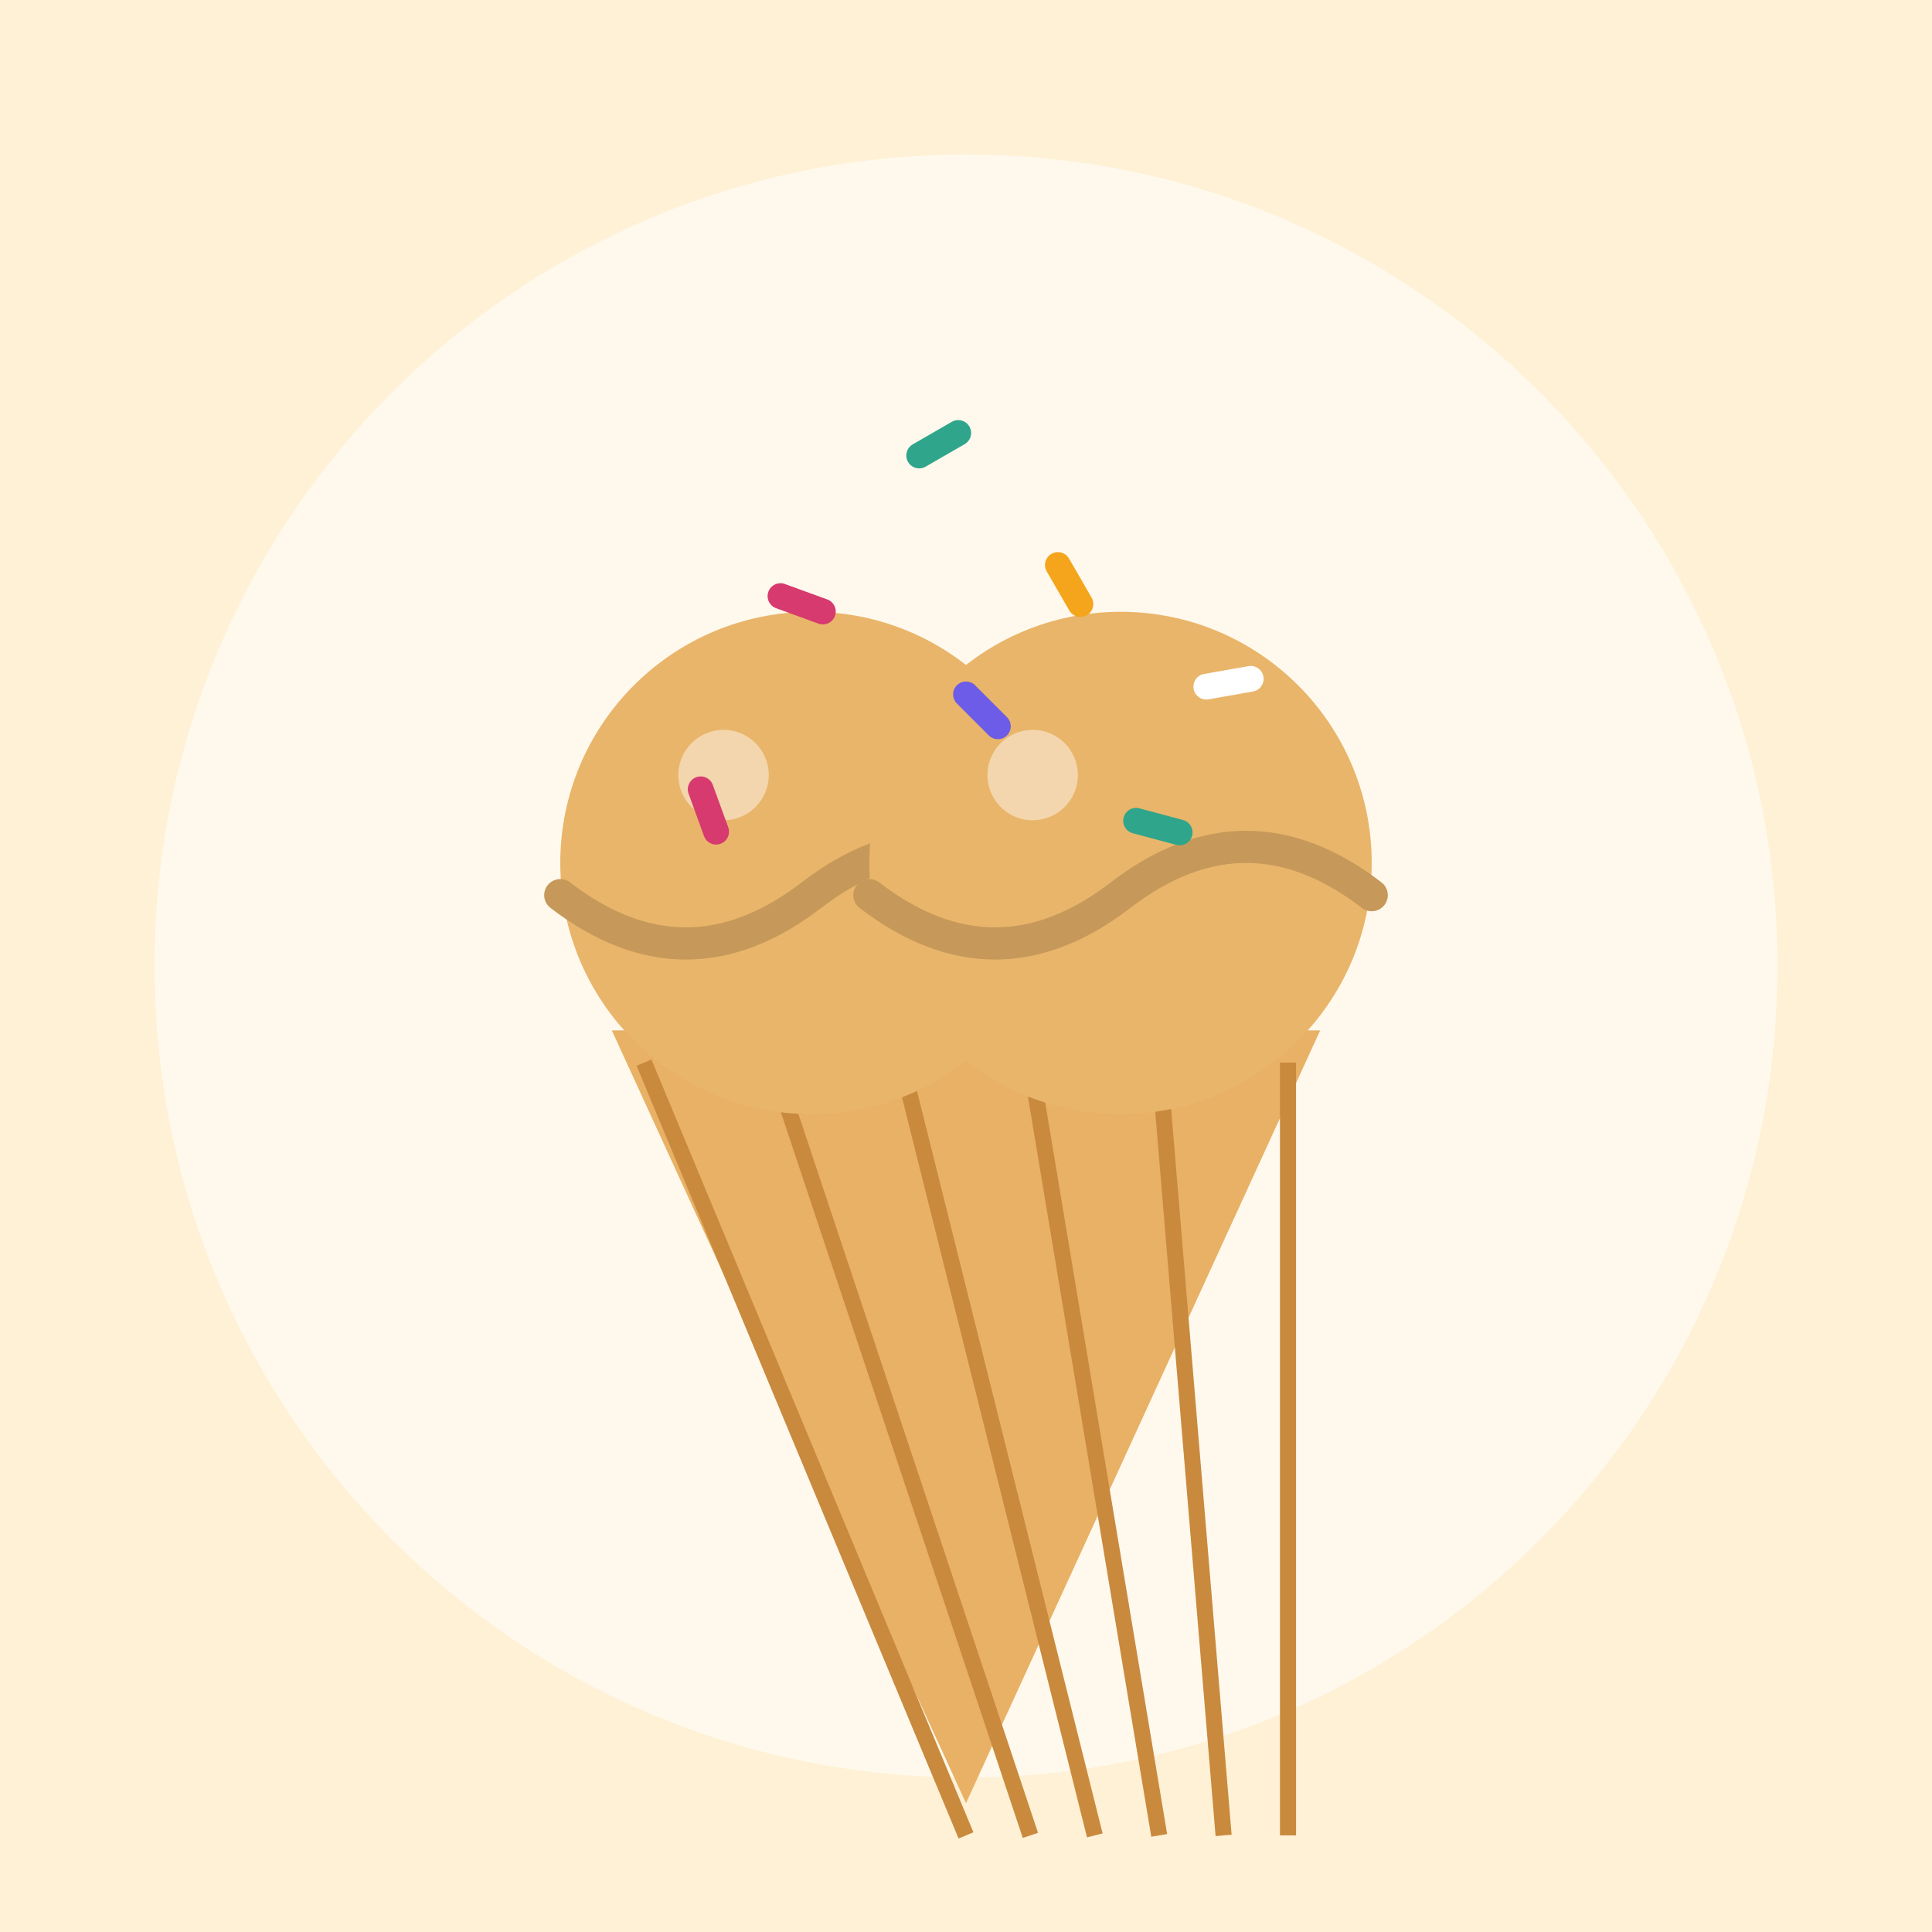
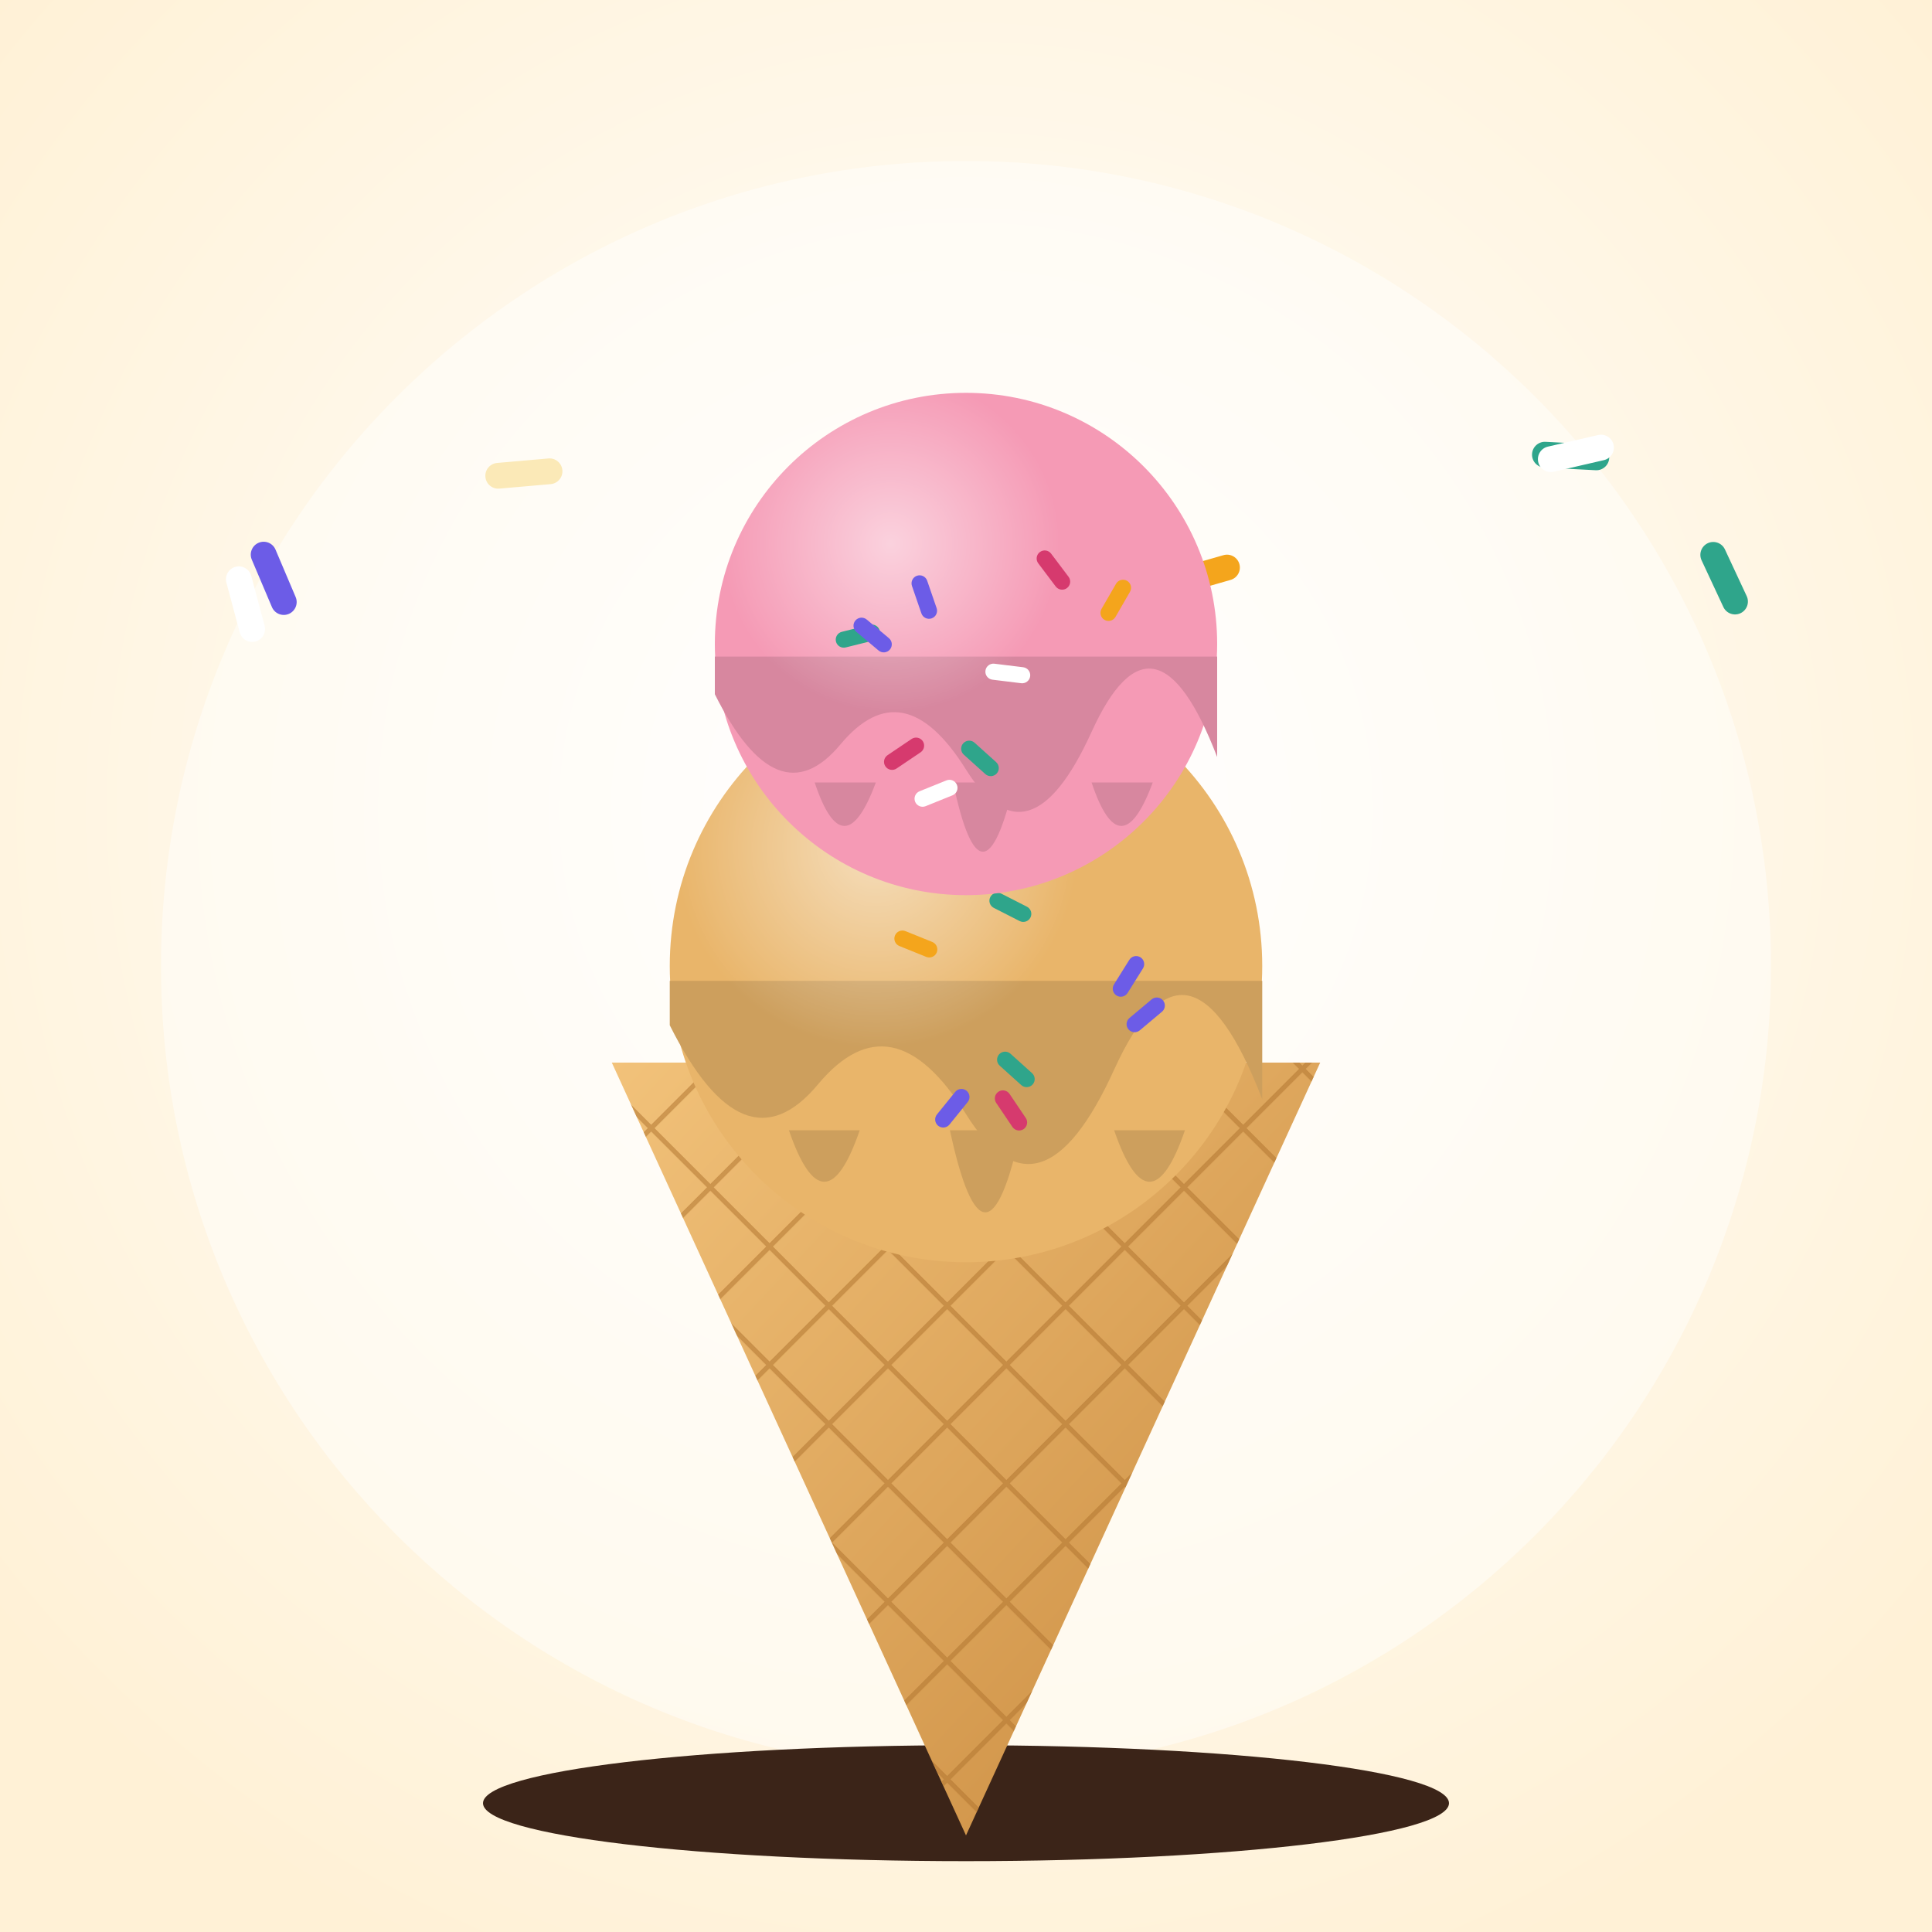
<svg xmlns="http://www.w3.org/2000/svg" viewBox="0 0 600 600" width="600" height="600">
-   <rect width="600" height="600" fill="#fff1d6" />
-   <circle cx="300.0" cy="300.0" r="252.0" fill="#ffffff" opacity="0.55" />
-   <path d="M190 320 L300 560 L410 320z" fill="#e8b166" />
-   <path d="M200 330 l100 240" stroke="#c98a3e" stroke-width="5" />
-   <path d="M240 330 l80 240" stroke="#c98a3e" stroke-width="5" />
-   <path d="M280 330 l60 240" stroke="#c98a3e" stroke-width="5" />
-   <path d="M320 330 l40 240" stroke="#c98a3e" stroke-width="5" />
-   <path d="M360 330 l20 240" stroke="#c98a3e" stroke-width="5" />
-   <path d="M400 330 l0 240" stroke="#c98a3e" stroke-width="5" />
-   <circle cx="252" cy="268" r="78" fill="#e9b56a" />
-   <path d="M174 278 q39.0 30 78 0 t78 0" fill="none" stroke="#c6995a" stroke-width="10" stroke-linecap="round" />
-   <circle cx="224.7" cy="240.7" r="14.04" fill="#ffffff" opacity="0.45" />
-   <circle cx="348" cy="268" r="78" fill="#e9b56a" />
-   <path d="M270 278 q39.0 30 78 0 t78 0" fill="none" stroke="#c6995a" stroke-width="10" stroke-linecap="round" />
-   <circle cx="320.7" cy="240.7" r="14.04" fill="#ffffff" opacity="0.45" />
-   <rect x="240" y="180" width="22" height="8" rx="4" fill="#d63a6e" transform="rotate(20 240 180)" />
-   <rect x="280" y="140" width="22" height="8" rx="4" fill="#2fa58b" transform="rotate(-30 280 140)" />
-   <rect x="330" y="170" width="22" height="8" rx="4" fill="#f4a51c" transform="rotate(60 330 170)" />
-   <rect x="370" y="210" width="22" height="8" rx="4" fill="#ffffff" transform="rotate(-10 370 210)" />
-   <rect x="300" y="210" width="22" height="8" rx="4" fill="#6c5ce7" transform="rotate(45 300 210)" />
-   <rect x="220" y="240" width="22" height="8" rx="4" fill="#d63a6e" transform="rotate(70 220 240)" />
-   <rect x="350" y="250" width="22" height="8" rx="4" fill="#2fa58b" transform="rotate(15 350 250)" />
+   <style>
+ .float{animation:float 4s ease-in-out infinite;transform-box:fill-box;transform-origin:center}
+ .shadow{animation:shadow 4s ease-in-out infinite;transform-box:fill-box;transform-origin:center}
+ .twinkle{animation:twinkle 2.6s ease-in-out infinite}
+ .fall{animation:fall 7s linear infinite}
+ .drip{animation:drip 3.2s ease-in-out infinite;transform-box:fill-box;transform-origin:top}
+ .glow{animation:glow 5s ease-in-out infinite}
+ @keyframes float{0%,100%{transform:translateY(0) rotate(0)}50%{transform:translateY(-14px) rotate(-1.5deg)}}
+ @keyframes shadow{0%,100%{transform:scale(1);opacity:.28}50%{transform:scale(.86);opacity:.18}}
+ @keyframes twinkle{0%,100%{opacity:.25}50%{opacity:1}}
+ @keyframes fall{0%{transform:translateY(-80px)}100%{transform:translateY(820px)}}
+ @keyframes drip{0%,100%{transform:scaleY(1)}50%{transform:scaleY(1.25)}}
+ @keyframes glow{0%,100%{opacity:.35}50%{opacity:.6}}
+ @media (prefers-reduced-motion:reduce){*{animation:none!important}}
+ </style>
+   <defs>
+     <radialGradient id="bg13" cx="50%" cy="42%" r="65%">
+       <stop offset="0" stop-color="#ffffff" />
+       <stop offset="1" stop-color="#fff1d6" />
+     </radialGradient>
+     <radialGradient id="sh13" cx="35%" cy="30%" r="75%">
+       <stop offset="0" stop-color="#ffffff" stop-opacity=".55" />
+       <stop offset=".45" stop-color="#ffffff" stop-opacity="0" />
+     </radialGradient>
+     <linearGradient id="cone13" x1="0" y1="0" x2="1" y2="1">
+       <stop offset="0" stop-color="#f2c27a" />
+       <stop offset="1" stop-color="#c98a3e" />
+     </linearGradient>
+     <pattern id="waffle13" width="26" height="26" patternUnits="userSpaceOnUse" patternTransform="rotate(45)">
+       <rect width="26" height="26" fill="none" />
+       <path d="M0 0H26M0 0V26" stroke="#b27631" stroke-width="3" opacity=".55" />
+     </pattern>
+   </defs>
+   <rect width="600" height="600" fill="url(#bg13)" />
+   <circle cx="300" cy="300" r="250" fill="#ffffff" opacity=".45" class="glow" />
+   <g class="twinkle" style="animation-delay:1.7s">
+     <rect x="175" y="150" width="24" height="8" rx="4" fill="#fbe9b7" transform="rotate(175 175 150)" />
+   </g>
+   <g class="twinkle" style="animation-delay:0.5s">
+     <rect x="386" y="179" width="24" height="8" rx="4" fill="#f4a51c" transform="rotate(164 386 179)" />
+   </g>
+   <g class="twinkle" style="animation-delay:1.1s">
+     <rect x="77" y="175" width="24" height="8" rx="4" fill="#ffffff" transform="rotate(75 77 175)" />
+   </g>
+   <g class="twinkle" style="animation-delay:2.2s">
+     <rect x="476" y="137" width="24" height="8" rx="4" fill="#2fa58b" transform="rotate(3 476 137)" />
+   </g>
+   <g class="twinkle" style="animation-delay:1.9s">
+     <rect x="84" y="167" width="24" height="8" rx="4" fill="#6c5ce7" transform="rotate(67 84 167)" />
+   </g>
+   <g class="twinkle" style="animation-delay:2.2s">
+     <rect x="534" y="167" width="24" height="8" rx="4" fill="#2fa58b" transform="rotate(65 534 167)" />
+   </g>
+   <g class="twinkle" style="animation-delay:1.7s">
+     <rect x="293" y="161" width="24" height="8" rx="4" fill="#6c5ce7" transform="rotate(144 293 161)" />
+   </g>
+   <g class="twinkle" style="animation-delay:0.9s">
+     <rect x="502" y="142" width="24" height="8" rx="4" fill="#ffffff" transform="rotate(167 502 142)" />
+   </g>
+   <ellipse cx="300" cy="560" rx="150" ry="18" fill="#3b2418" class="shadow" />
+   <g class="float">
+     <path d="M190 330 L300 570 L410 330z" fill="url(#cone13)" />
+     <path d="M190 330 L300 570 L410 330z" fill="url(#waffle13)" />
+     <circle cx="300" cy="300" r="92" fill="#e9b56a" />
+     <path d="M208 318.4 q23.0 46.0 46.0 18.4 t46.0 9.2 t46.0 -13.8 t46.0 9.2 V304.6 H208 Z" fill="#cd9f5d" />
+     <path class="drip" style="animation-delay:0.0s" d="M245 351 q11 32 22 0 Z" fill="#cd9f5d" />
+     <path class="drip" style="animation-delay:0.6s" d="M295 351 q11 51 22 0 Z" fill="#cd9f5d" />
+     <path class="drip" style="animation-delay:1.2s" d="M346 351 q11 32 22 0 Z" fill="#cd9f5d" />
+     <circle cx="300" cy="300" r="92" fill="url(#sh13)" />
+     <rect x="269" y="253" width="14" height="5" rx="2.5" fill="#6c5ce7" transform="rotate(122 300 300)" />
+     <rect x="260" y="250" width="14" height="5" rx="2.5" fill="#6c5ce7" transform="rotate(140 300 300)" />
+     <rect x="338" y="311" width="14" height="5" rx="2.5" fill="#d63a6e" transform="rotate(56 300 300)" />
+     <rect x="297" y="275" width="14" height="5" rx="2.5" fill="#2fa58b" transform="rotate(27 300 300)" />
+     <rect x="271" y="323" width="14" height="5" rx="2.5" fill="#d63a6e" transform="rotate(164 300 300)" />
+     <rect x="326" y="311" width="14" height="5" rx="2.5" fill="#2fa58b" transform="rotate(42 300 300)" />
+     <rect x="276" y="297" width="14" height="5" rx="2.5" fill="#f4a51c" transform="rotate(22 300 300)" />
+     <rect x="330" y="273" width="14" height="5" rx="2.5" fill="#6c5ce7" transform="rotate(129 300 300)" />
+     <rect x="270" y="265" width="14" height="5" rx="2.5" fill="#f4a51c" transform="rotate(22 300 300)" />
+     <circle cx="300" cy="200" r="78" fill="#f59ab5" />
+     <path d="M222 215.6 q19.5 39.0 39.0 15.6 t39.0 7.8 t39.0 -11.7 t39.0 7.8 V203.9 H222 Z" fill="#d7879f" />
+     <path class="drip" style="animation-delay:0.0s" d="M253 243 q9 27 19 0 Z" fill="#d7879f" />
+     <path class="drip" style="animation-delay:0.6s" d="M296 243 q9 43 19 0 Z" fill="#d7879f" />
+     <path class="drip" style="animation-delay:1.2s" d="M339 243 q9 27 19 0 Z" fill="#d7879f" />
+     <circle cx="300" cy="200" r="78" fill="url(#sh13)" />
+     <rect x="307" y="205" width="14" height="5" rx="2.5" fill="#ffffff" transform="rotate(7 300 200)" />
+     <rect x="325" y="208" width="14" height="5" rx="2.5" fill="#2fa58b" transform="rotate(166 300 200)" />
+     <rect x="258" y="164" width="14" height="5" rx="2.5" fill="#f4a51c" transform="rotate(120 300 200)" />
+     <rect x="328" y="180" width="14" height="5" rx="2.5" fill="#d63a6e" transform="rotate(146 300 200)" />
+     <rect x="275" y="205" width="14" height="5" rx="2.5" fill="#6c5ce7" transform="rotate(71 300 200)" />
+     <rect x="269" y="214" width="14" height="5" rx="2.5" fill="#6c5ce7" transform="rotate(40 300 200)" />
+     <rect x="319" y="158" width="14" height="5" rx="2.5" fill="#ffffff" transform="rotate(158 300 200)" />
+     <rect x="291" y="162" width="14" height="5" rx="2.5" fill="#d63a6e" transform="rotate(53 300 200)" />
+     <rect x="320" y="221" width="14" height="5" rx="2.5" fill="#2fa58b" transform="rotate(42 300 200)" />
+   </g>
</svg>
